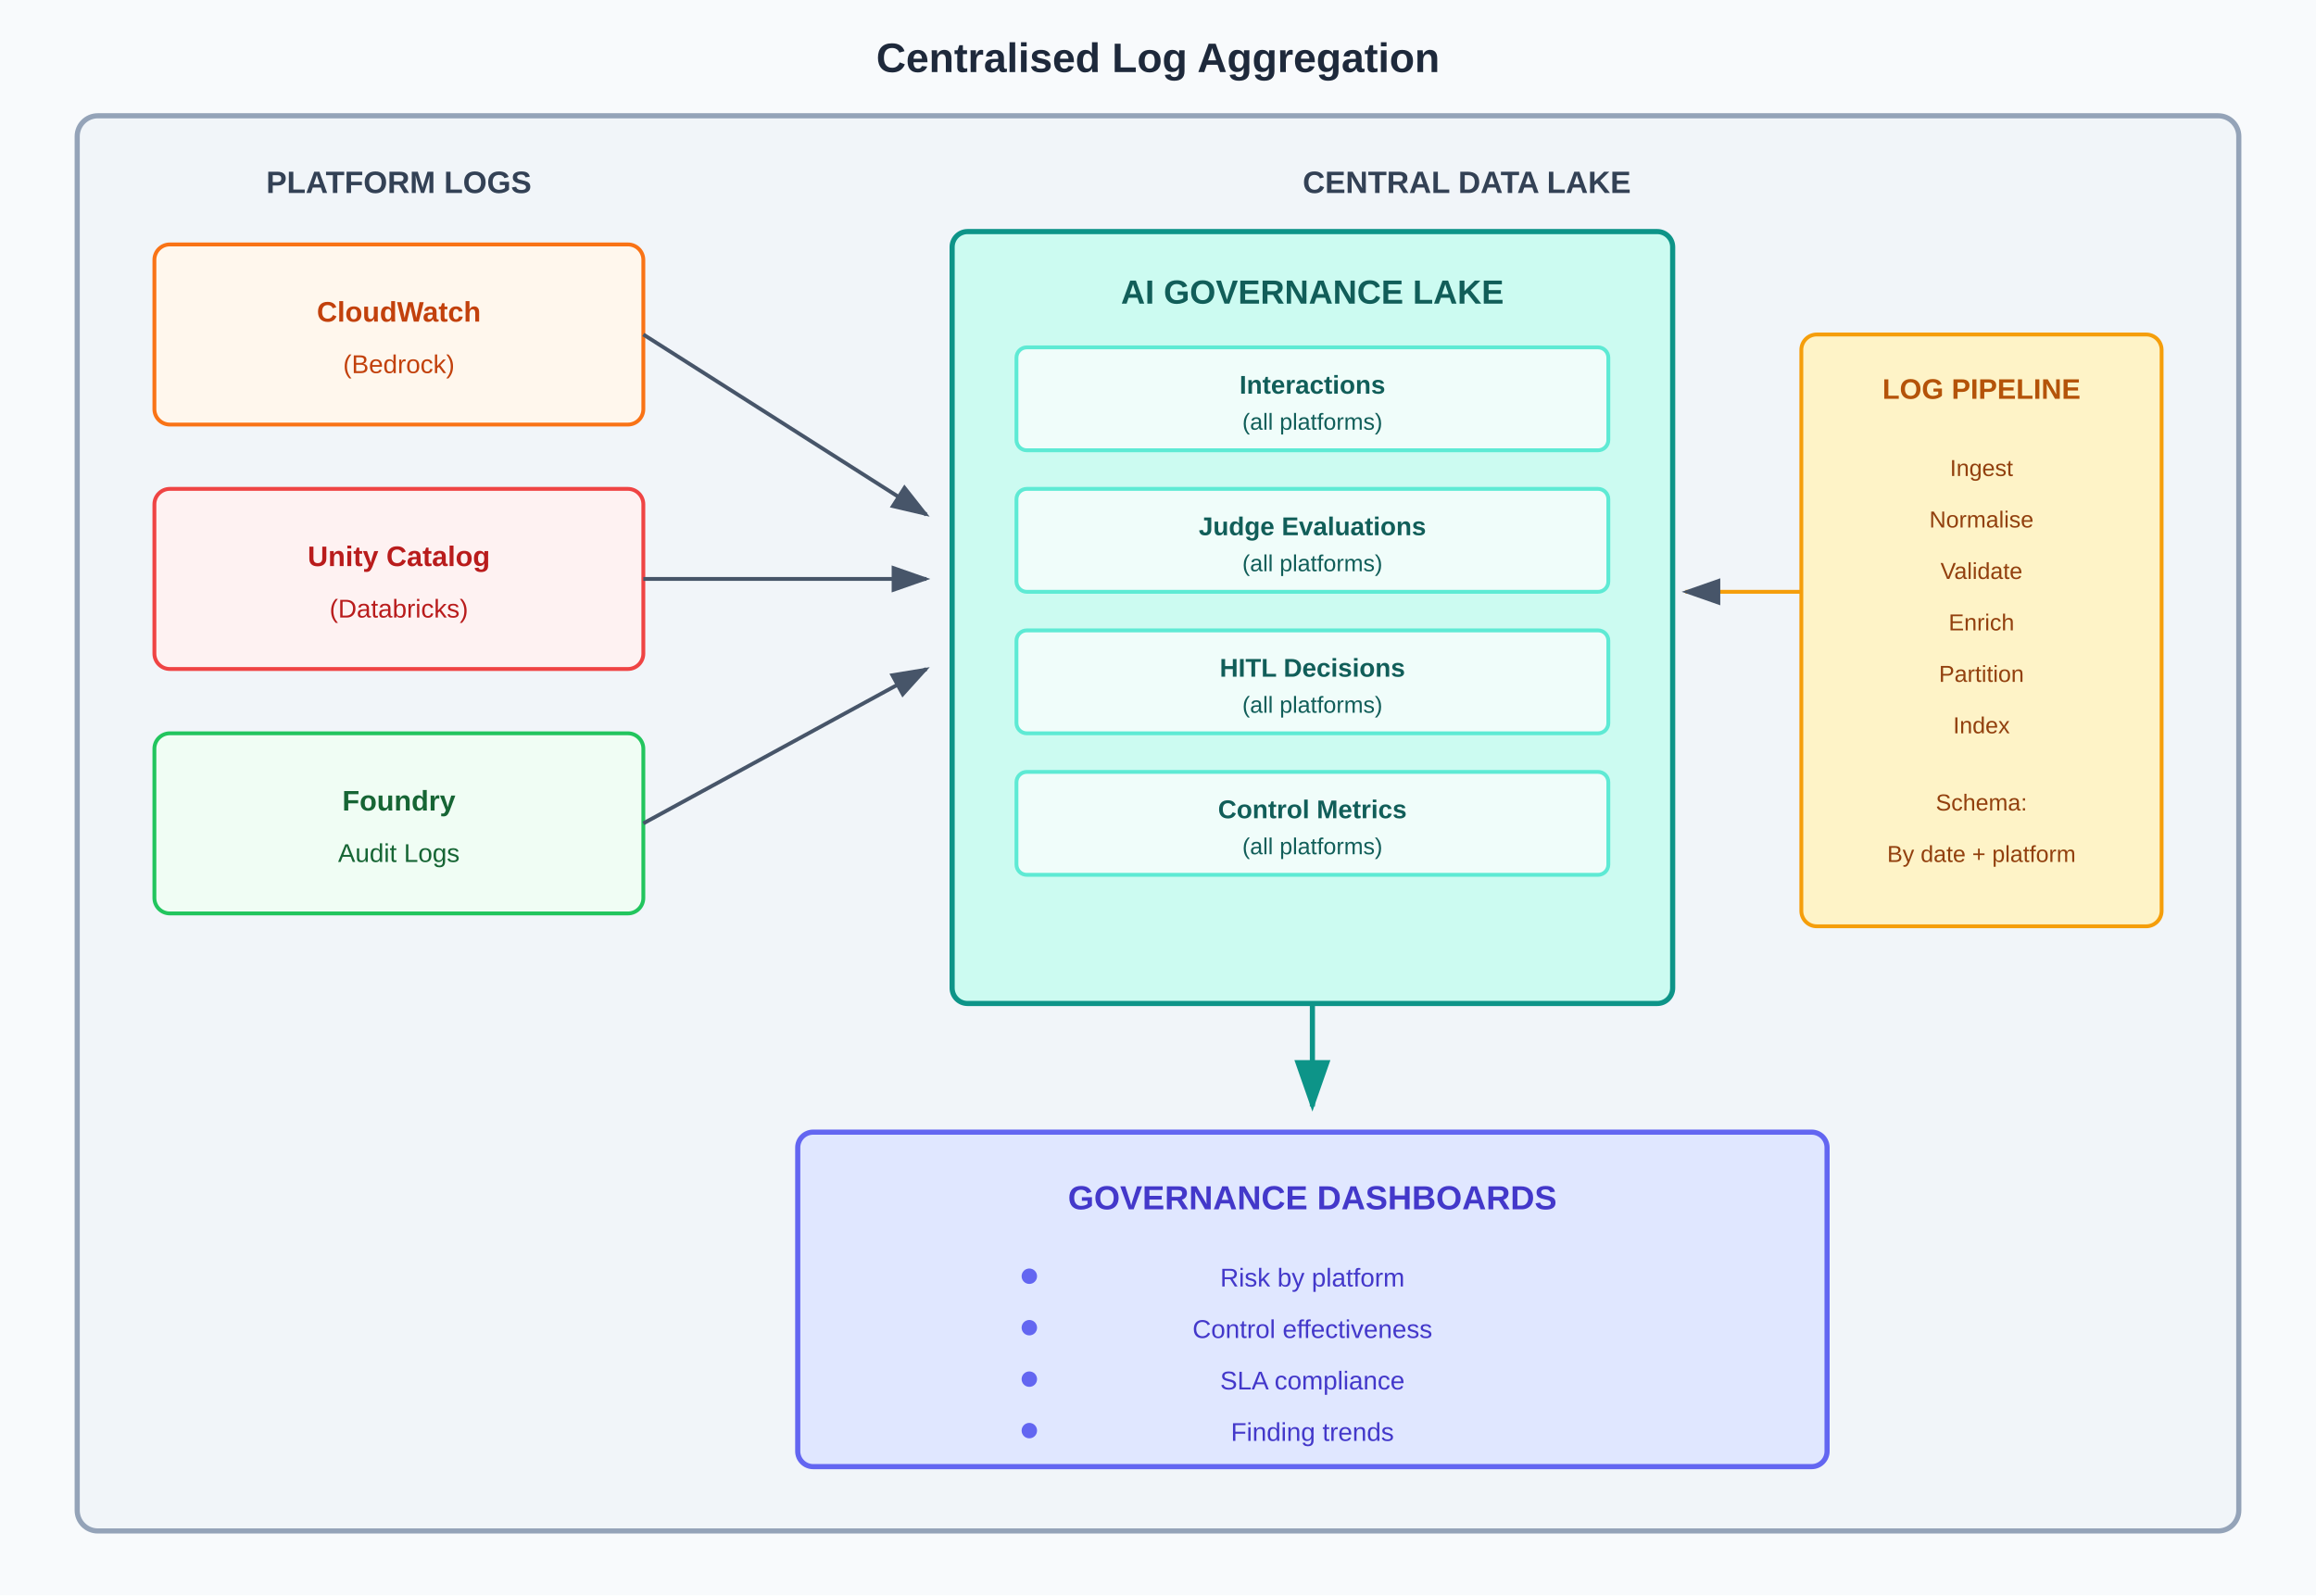
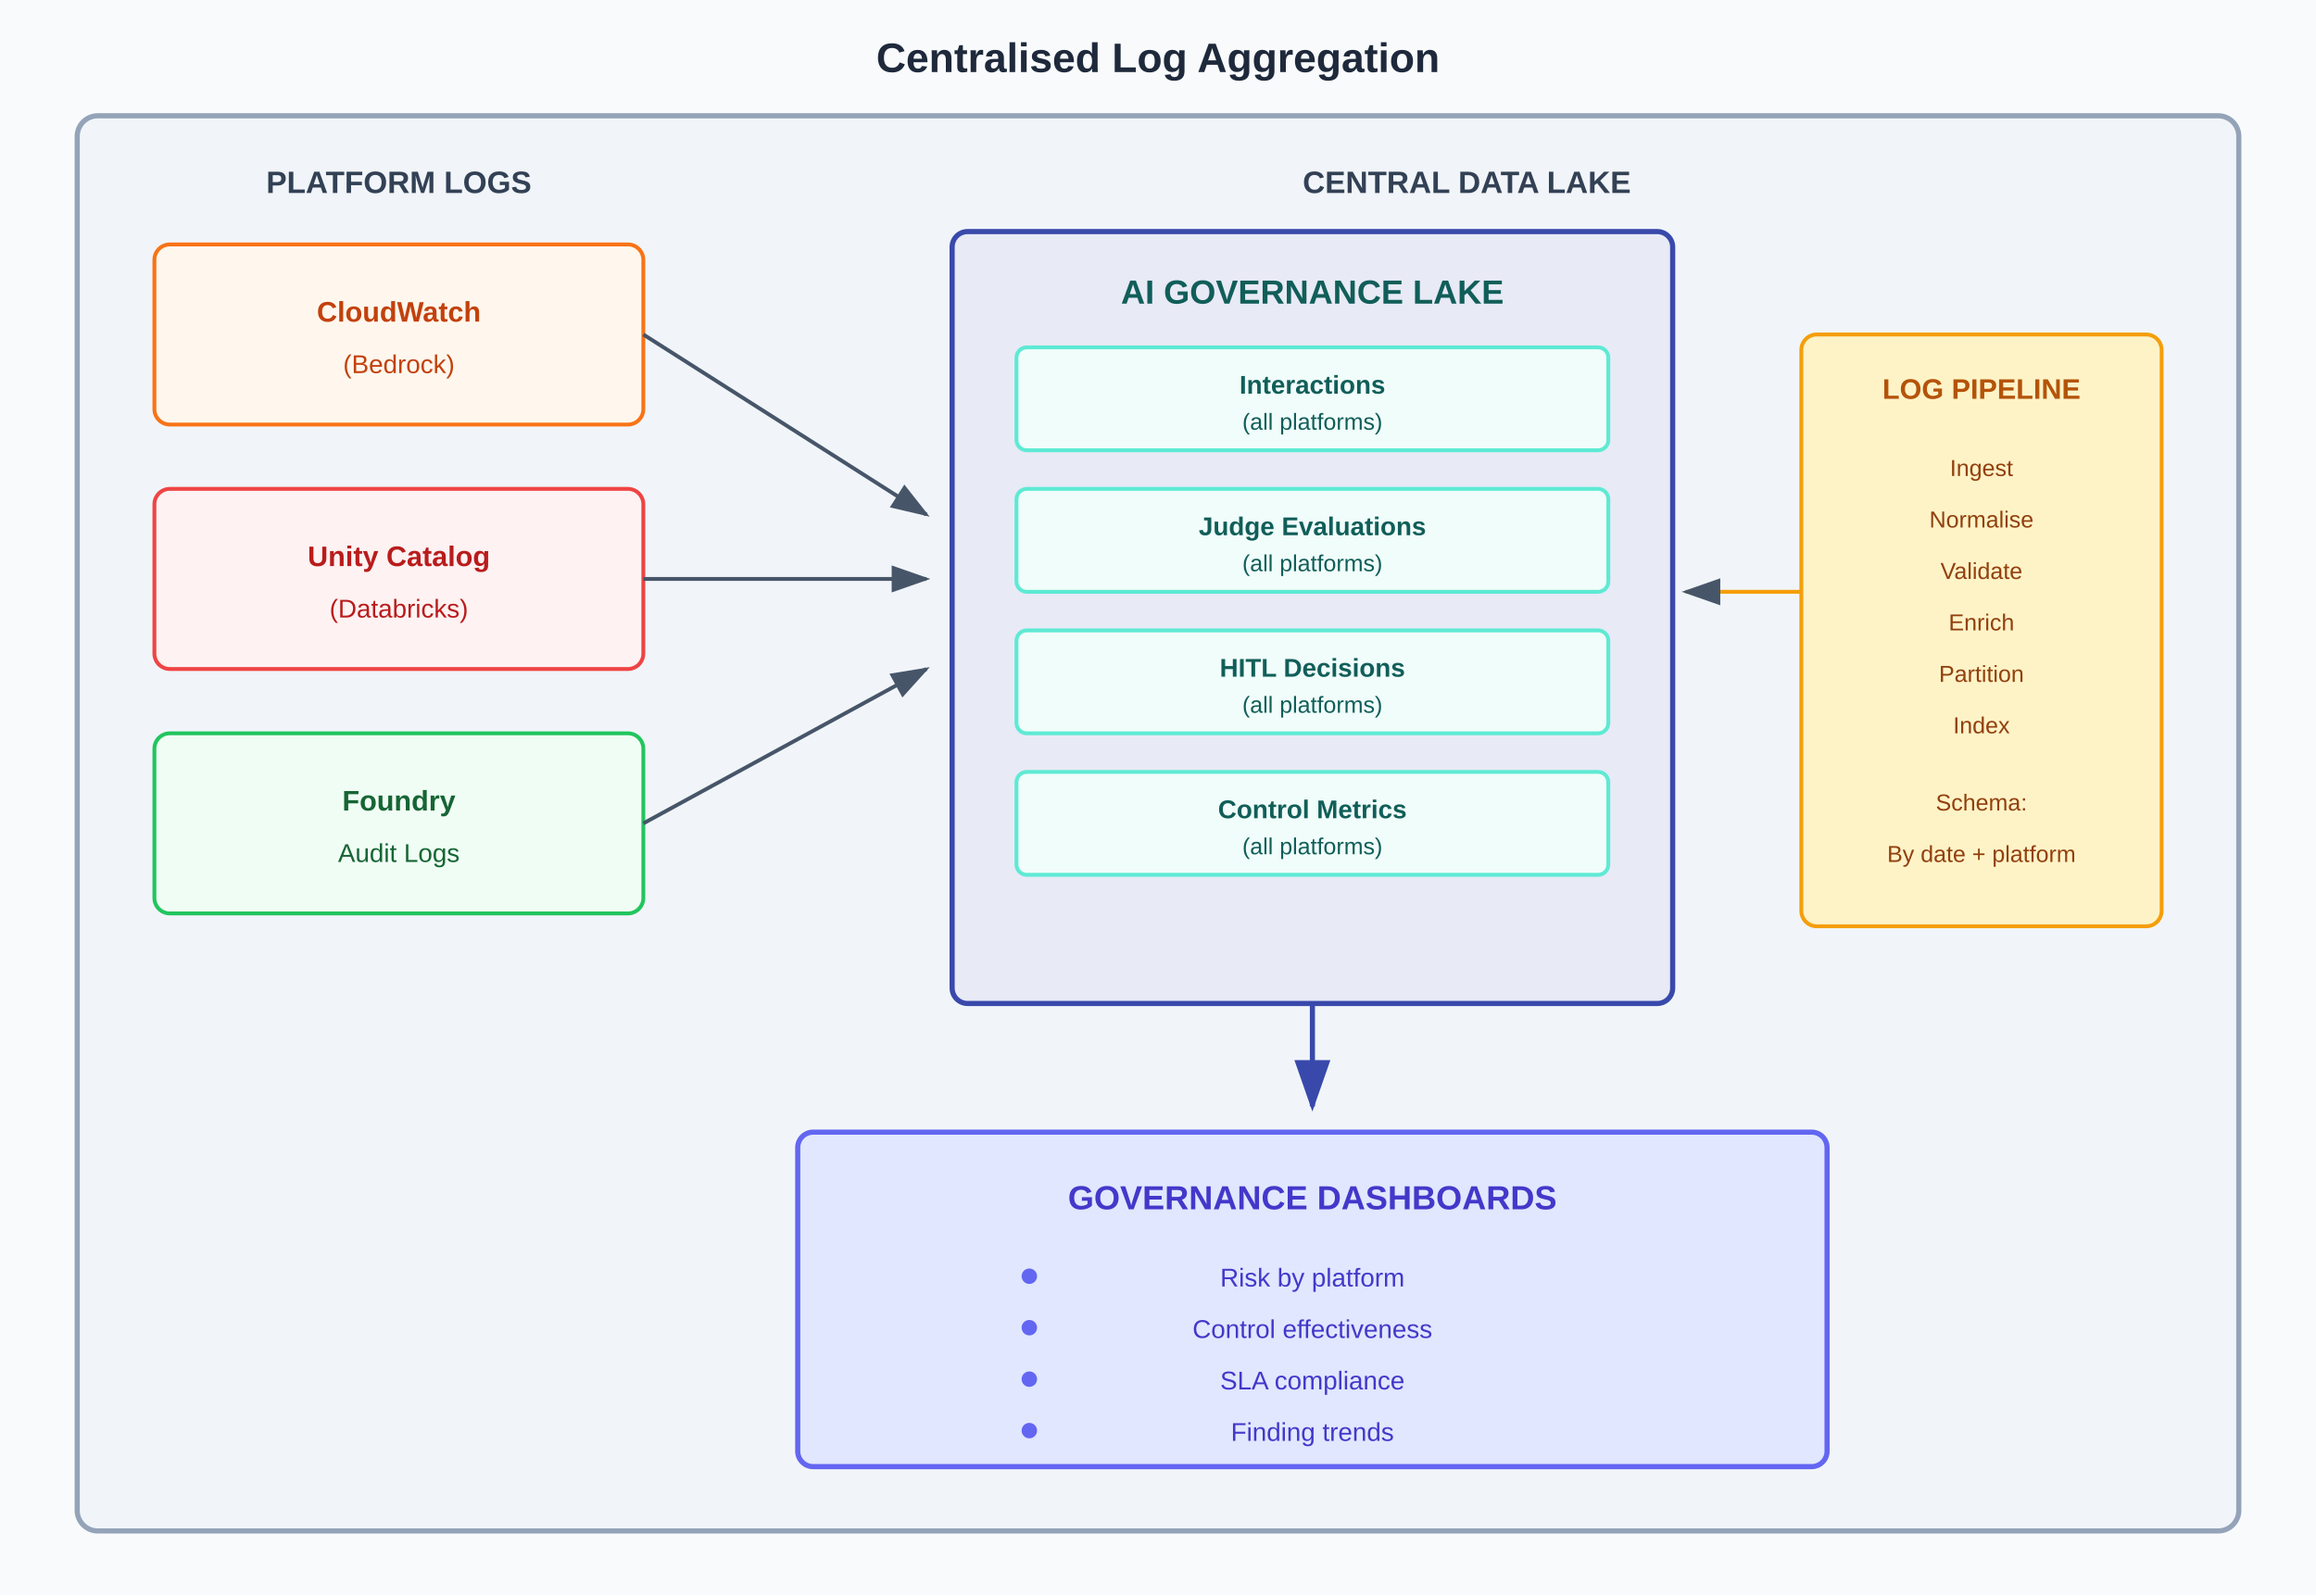
<svg xmlns="http://www.w3.org/2000/svg" width="900" height="620" viewBox="0 0 900 620">
  <defs>
    <marker id="arrow" markerWidth="10" markerHeight="7" refX="9" refY="3.5" orient="auto">
      <polygon points="0 0, 10 3.5, 0 7" fill="#475569" />
    </marker>
-     <marker id="arrow-teal" markerWidth="10" markerHeight="7" refX="9" refY="3.5" orient="auto">
-       <polygon points="0 0, 10 3.5, 0 7" fill="#0d9488" />
+     <marker id="arrow-indigo" markerWidth="10" markerHeight="7" refX="9" refY="3.5" orient="auto">
+       <polygon points="0 0, 10 3.5, 0 7" fill="#3949ab" />
    </marker>
  </defs>
  <rect width="900" height="620" fill="#f8fafc" />
  <text x="450" y="28" font-family="Arial, sans-serif" font-size="16" font-weight="bold" fill="#1e293b" text-anchor="middle">Centralised Log Aggregation</text>
  <rect x="30" y="45" width="840" height="550" rx="8" fill="#f1f5f9" stroke="#94a3b8" stroke-width="2" />
  <text x="155" y="75" font-family="Arial, sans-serif" font-size="12" font-weight="bold" fill="#334155" text-anchor="middle">PLATFORM LOGS</text>
  <rect x="60" y="95" width="190" height="70" rx="6" fill="#fff7ed" stroke="#f97316" stroke-width="1.5" />
  <text x="155" y="125" font-family="Arial, sans-serif" font-size="11" font-weight="bold" fill="#c2410c" text-anchor="middle">CloudWatch</text>
  <text x="155" y="145" font-family="Arial, sans-serif" font-size="10" fill="#c2410c" text-anchor="middle">(Bedrock)</text>
  <rect x="60" y="190" width="190" height="70" rx="6" fill="#fef2f2" stroke="#ef4444" stroke-width="1.5" />
  <text x="155" y="220" font-family="Arial, sans-serif" font-size="11" font-weight="bold" fill="#b91c1c" text-anchor="middle">Unity Catalog</text>
  <text x="155" y="240" font-family="Arial, sans-serif" font-size="10" fill="#b91c1c" text-anchor="middle">(Databricks)</text>
  <rect x="60" y="285" width="190" height="70" rx="6" fill="#f0fdf4" stroke="#22c55e" stroke-width="1.5" />
  <text x="155" y="315" font-family="Arial, sans-serif" font-size="11" font-weight="bold" fill="#166534" text-anchor="middle">Foundry</text>
  <text x="155" y="335" font-family="Arial, sans-serif" font-size="10" fill="#166534" text-anchor="middle">Audit Logs</text>
  <line x1="250" y1="130" x2="360" y2="200" stroke="#475569" stroke-width="1.5" marker-end="url(#arrow)" />
  <line x1="250" y1="225" x2="360" y2="225" stroke="#475569" stroke-width="1.5" marker-end="url(#arrow)" />
  <line x1="250" y1="320" x2="360" y2="260" stroke="#475569" stroke-width="1.5" marker-end="url(#arrow)" />
  <text x="570" y="75" font-family="Arial, sans-serif" font-size="12" font-weight="bold" fill="#334155" text-anchor="middle">CENTRAL DATA LAKE</text>
-   <rect x="370" y="90" width="280" height="300" rx="6" fill="#ccfbf1" stroke="#0d9488" stroke-width="2" />
+   <rect x="370" y="90" width="280" height="300" rx="6" fill="#e8eaf6" stroke="#3949ab" stroke-width="2" />
  <text x="510" y="118" font-family="Arial, sans-serif" font-size="13" font-weight="bold" fill="#115e59" text-anchor="middle">AI GOVERNANCE LAKE</text>
  <rect x="395" y="135" width="230" height="40" rx="4" fill="#f0fdfa" stroke="#5eead4" stroke-width="1.5" />
  <text x="510" y="153" font-family="Arial, sans-serif" font-size="10" font-weight="bold" fill="#115e59" text-anchor="middle">Interactions</text>
  <text x="510" y="167" font-family="Arial, sans-serif" font-size="9" fill="#115e59" text-anchor="middle">(all platforms)</text>
  <rect x="395" y="190" width="230" height="40" rx="4" fill="#f0fdfa" stroke="#5eead4" stroke-width="1.5" />
  <text x="510" y="208" font-family="Arial, sans-serif" font-size="10" font-weight="bold" fill="#115e59" text-anchor="middle">Judge Evaluations</text>
  <text x="510" y="222" font-family="Arial, sans-serif" font-size="9" fill="#115e59" text-anchor="middle">(all platforms)</text>
  <rect x="395" y="245" width="230" height="40" rx="4" fill="#f0fdfa" stroke="#5eead4" stroke-width="1.5" />
  <text x="510" y="263" font-family="Arial, sans-serif" font-size="10" font-weight="bold" fill="#115e59" text-anchor="middle">HITL Decisions</text>
  <text x="510" y="277" font-family="Arial, sans-serif" font-size="9" fill="#115e59" text-anchor="middle">(all platforms)</text>
  <rect x="395" y="300" width="230" height="40" rx="4" fill="#f0fdfa" stroke="#5eead4" stroke-width="1.5" />
  <text x="510" y="318" font-family="Arial, sans-serif" font-size="10" font-weight="bold" fill="#115e59" text-anchor="middle">Control Metrics</text>
  <text x="510" y="332" font-family="Arial, sans-serif" font-size="9" fill="#115e59" text-anchor="middle">(all platforms)</text>
-   <line x1="510" y1="390" x2="510" y2="430" stroke="#0d9488" stroke-width="2" marker-end="url(#arrow-teal)" />
+   <line x1="510" y1="390" x2="510" y2="430" stroke="#3949ab" stroke-width="2" marker-end="url(#arrow-indigo)" />
  <rect x="310" y="440" width="400" height="130" rx="6" fill="#e0e7ff" stroke="#6366f1" stroke-width="2" />
  <text x="510" y="470" font-family="Arial, sans-serif" font-size="13" font-weight="bold" fill="#4338ca" text-anchor="middle">GOVERNANCE DASHBOARDS</text>
  <text x="510" y="500" font-family="Arial, sans-serif" font-size="10" fill="#4338ca" text-anchor="middle">Risk by platform</text>
  <circle cx="400" cy="496" r="3" fill="#6366f1" />
  <text x="510" y="520" font-family="Arial, sans-serif" font-size="10" fill="#4338ca" text-anchor="middle">Control effectiveness</text>
  <circle cx="400" cy="516" r="3" fill="#6366f1" />
  <text x="510" y="540" font-family="Arial, sans-serif" font-size="10" fill="#4338ca" text-anchor="middle">SLA compliance</text>
  <circle cx="400" cy="536" r="3" fill="#6366f1" />
  <text x="510" y="560" font-family="Arial, sans-serif" font-size="10" fill="#4338ca" text-anchor="middle">Finding trends</text>
  <circle cx="400" cy="556" r="3" fill="#6366f1" />
  <rect x="700" y="130" width="140" height="230" rx="6" fill="#fef3c7" stroke="#f59e0b" stroke-width="1.5" />
  <text x="770" y="155" font-family="Arial, sans-serif" font-size="11" font-weight="bold" fill="#b45309" text-anchor="middle">LOG PIPELINE</text>
  <text x="770" y="185" font-family="Arial, sans-serif" font-size="9" fill="#92400e" text-anchor="middle">Ingest</text>
  <text x="770" y="205" font-family="Arial, sans-serif" font-size="9" fill="#92400e" text-anchor="middle">Normalise</text>
  <text x="770" y="225" font-family="Arial, sans-serif" font-size="9" fill="#92400e" text-anchor="middle">Validate</text>
  <text x="770" y="245" font-family="Arial, sans-serif" font-size="9" fill="#92400e" text-anchor="middle">Enrich</text>
  <text x="770" y="265" font-family="Arial, sans-serif" font-size="9" fill="#92400e" text-anchor="middle">Partition</text>
  <text x="770" y="285" font-family="Arial, sans-serif" font-size="9" fill="#92400e" text-anchor="middle">Index</text>
  <text x="770" y="315" font-family="Arial, sans-serif" font-size="9" fill="#92400e" text-anchor="middle">Schema:</text>
  <text x="770" y="335" font-family="Arial, sans-serif" font-size="9" fill="#92400e" text-anchor="middle">By date + platform</text>
  <line x1="700" y1="230" x2="655" y2="230" stroke="#f59e0b" stroke-width="1.5" marker-end="url(#arrow)" />
</svg>
